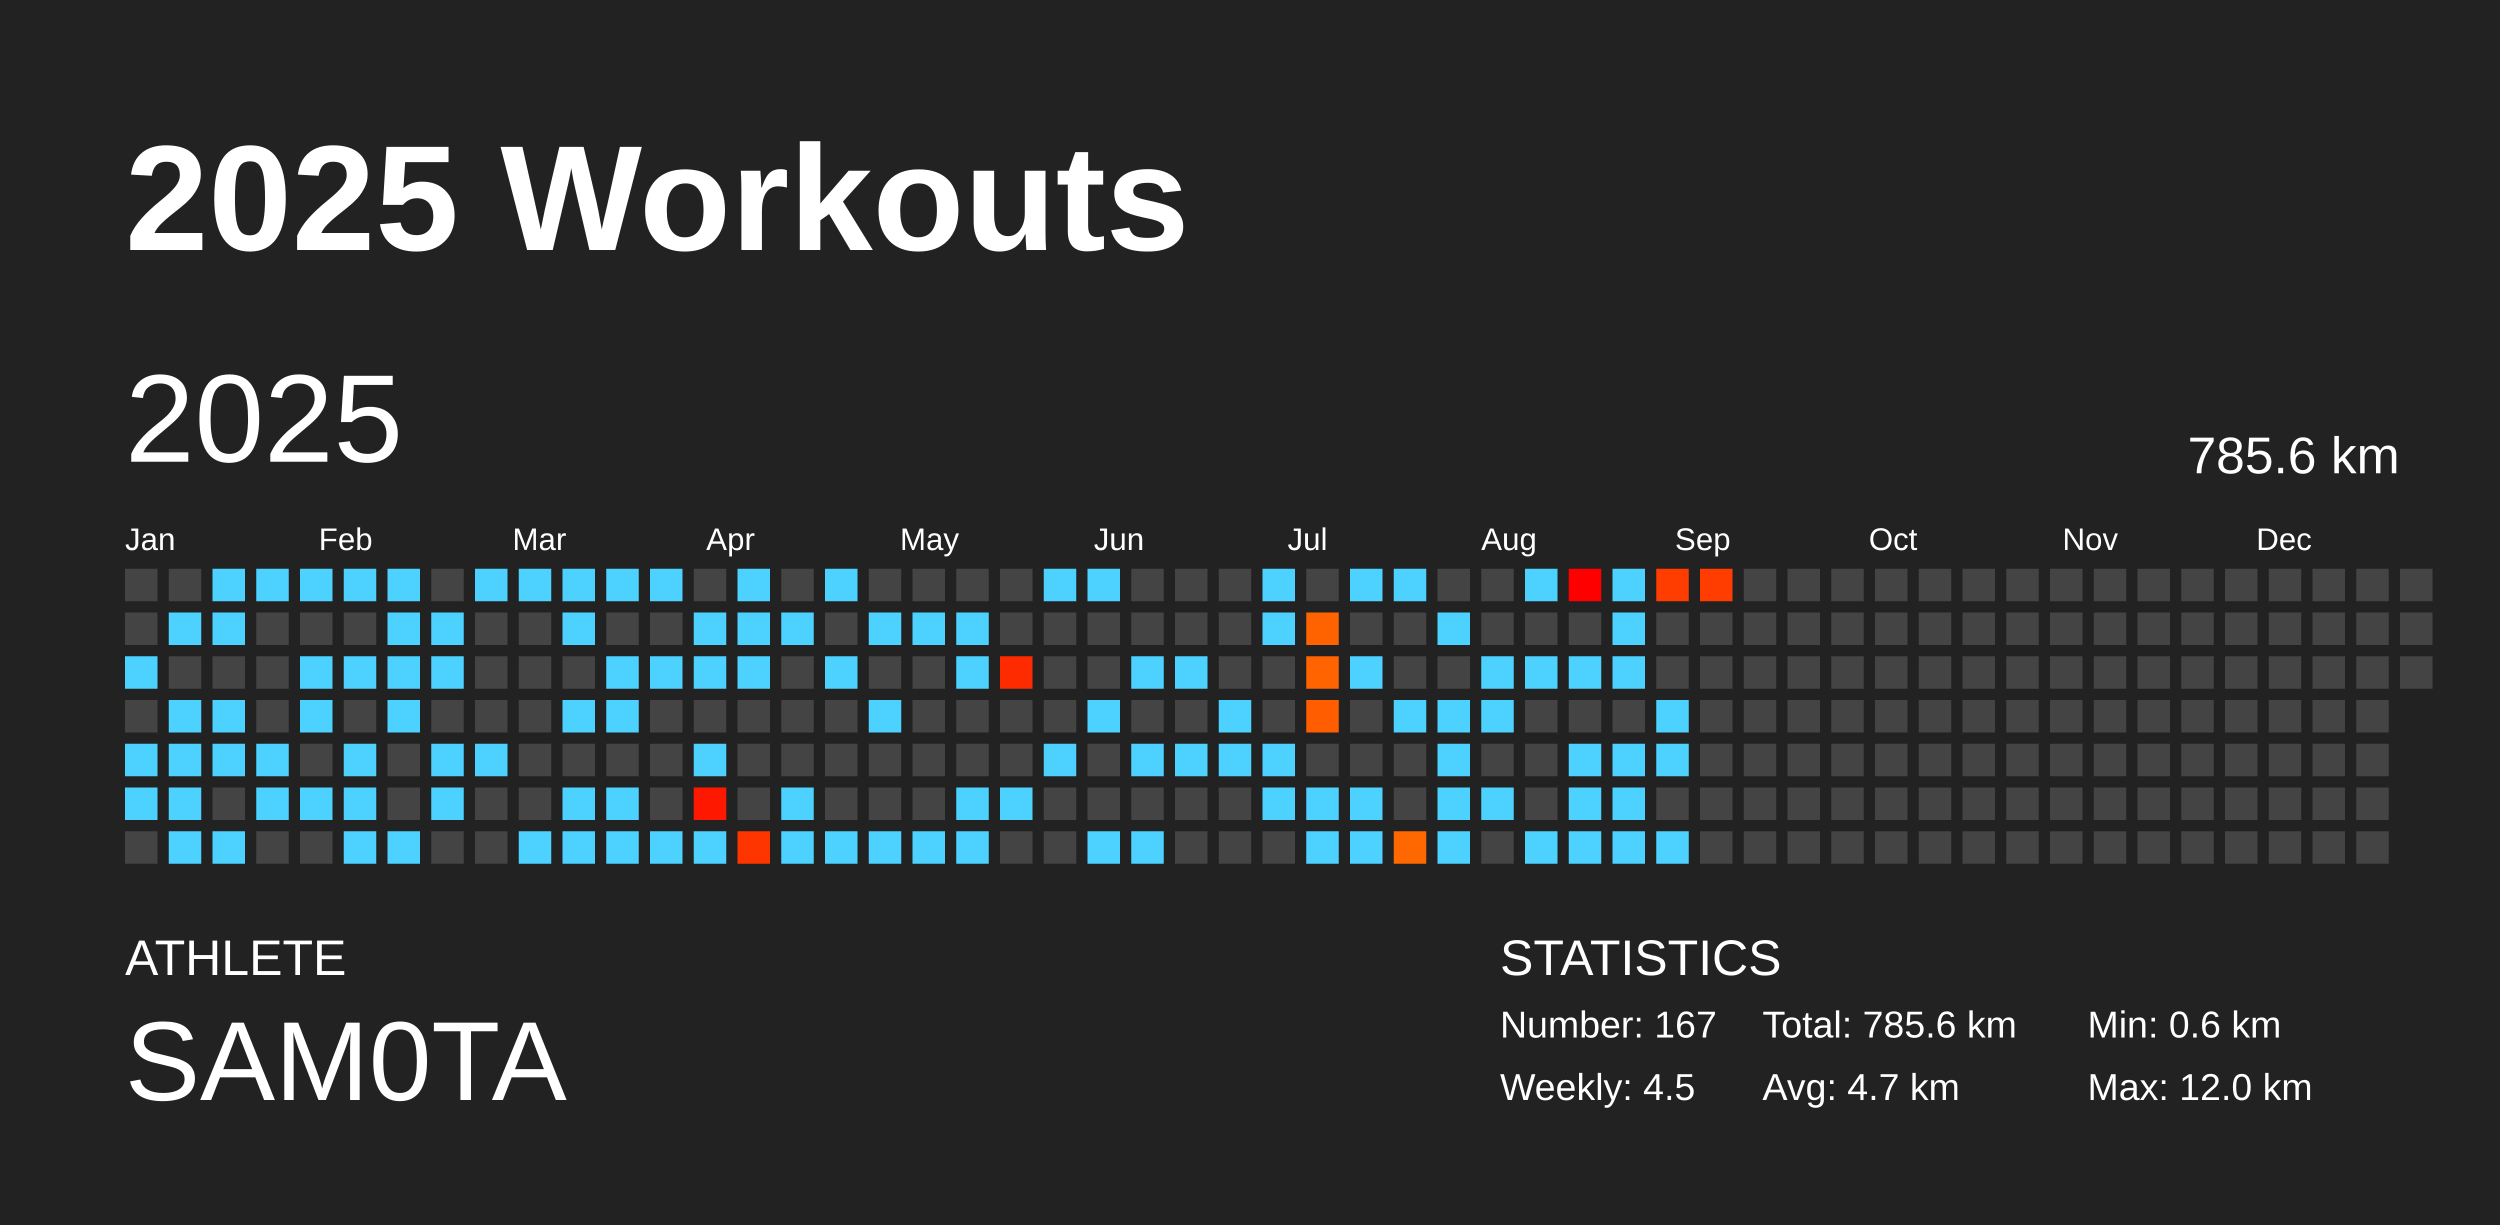
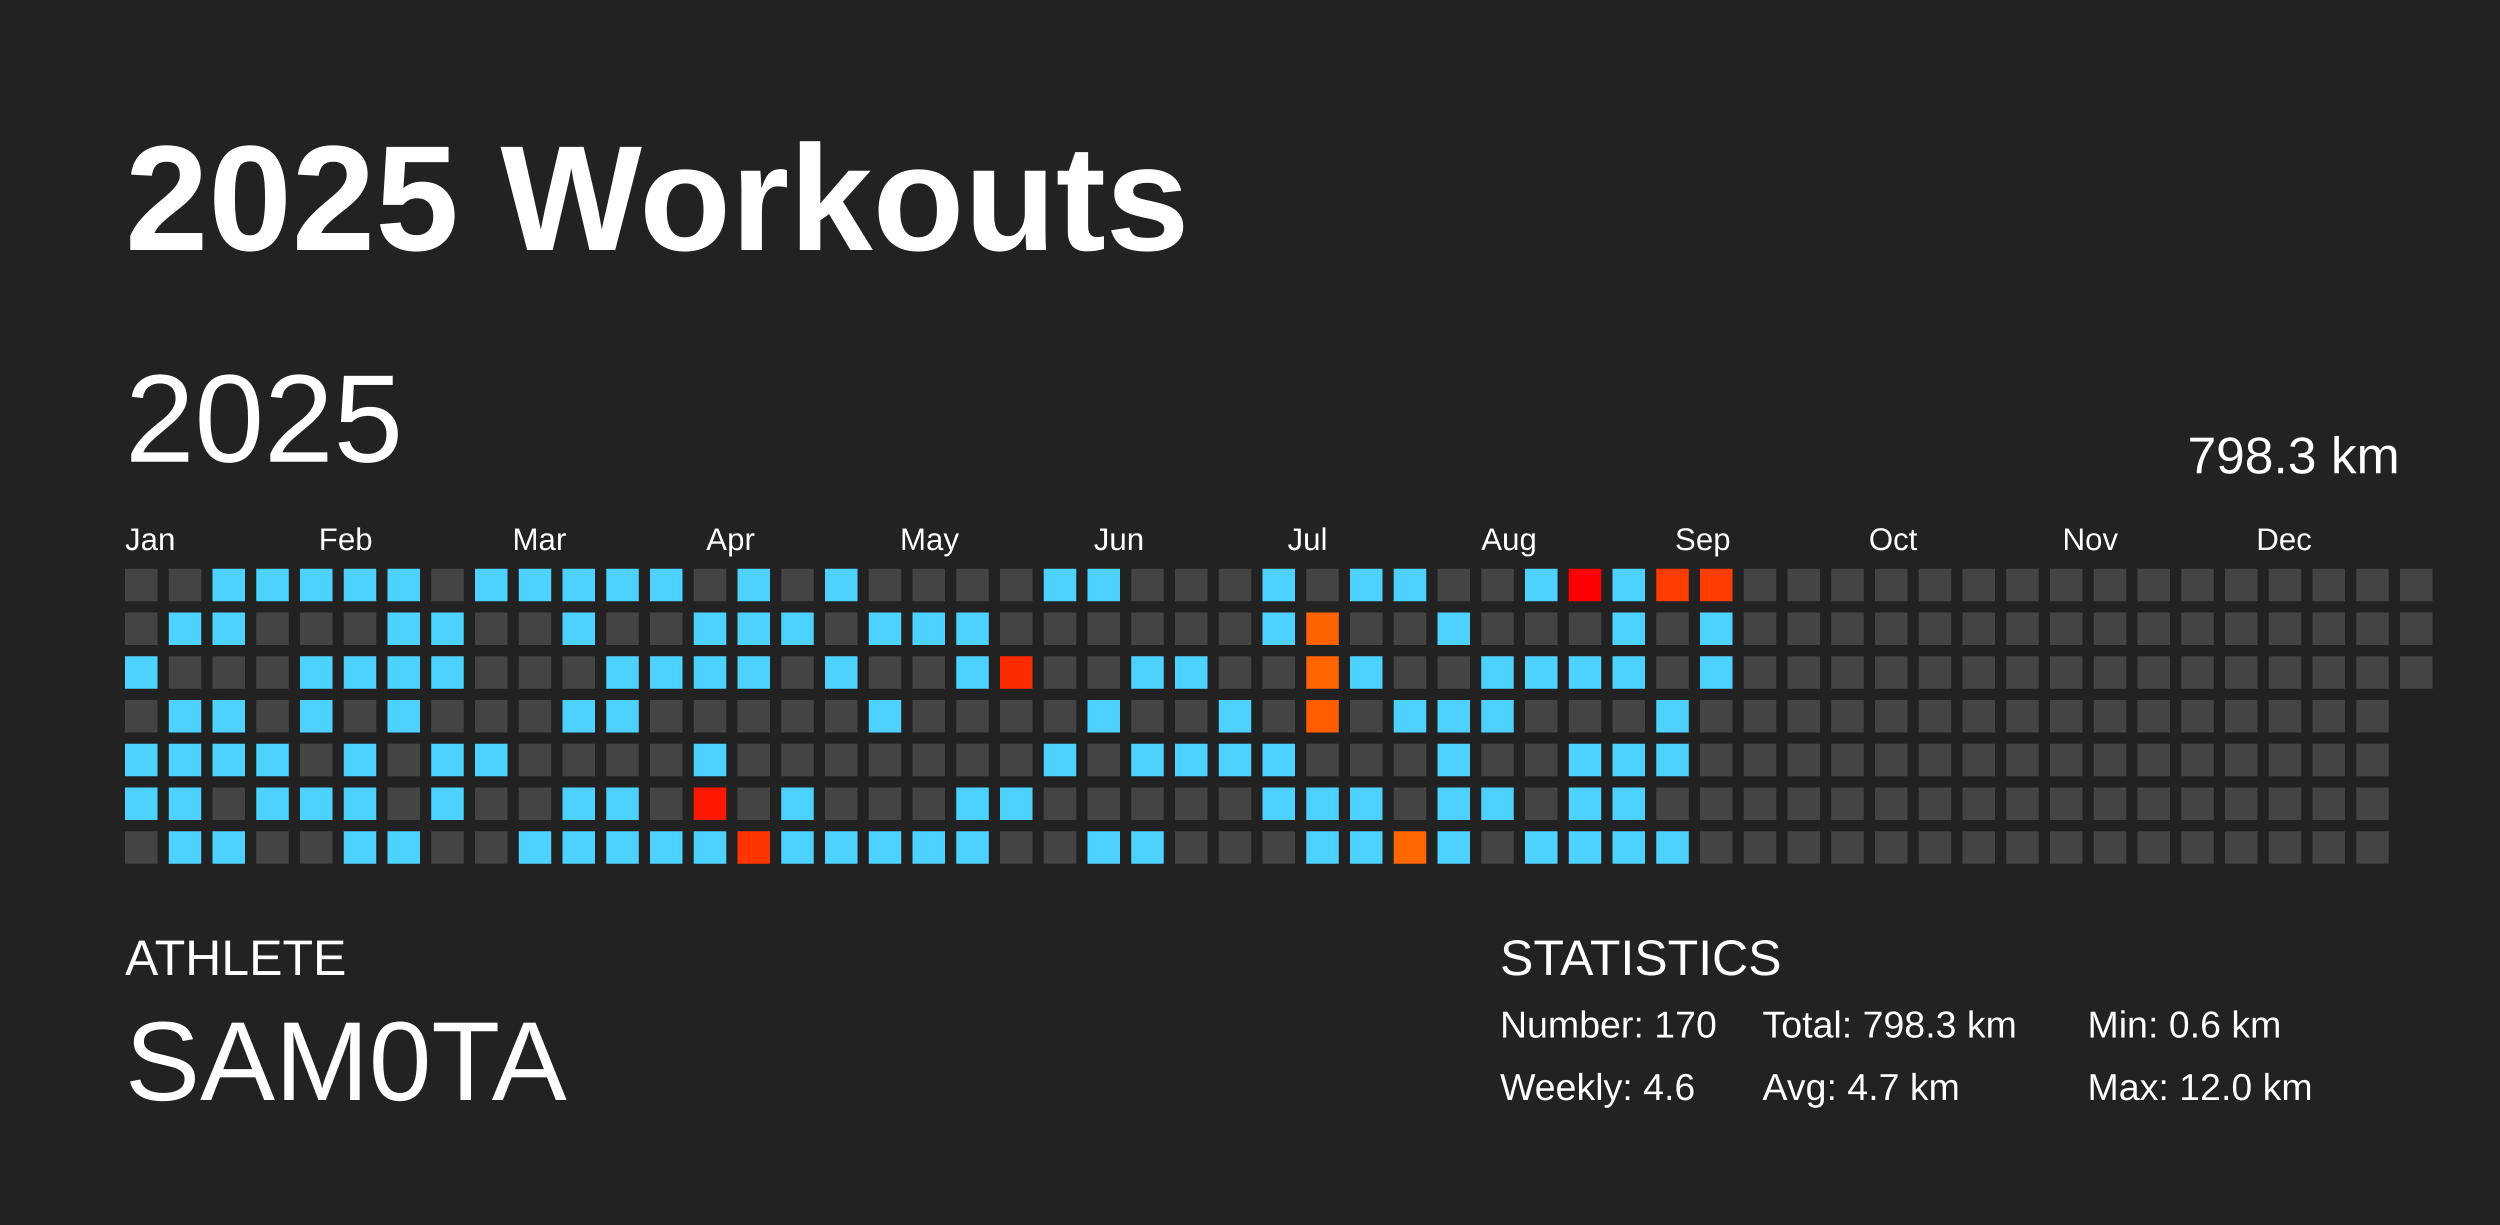
<svg xmlns="http://www.w3.org/2000/svg" baseProfile="full" height="98mm" version="1.1" viewBox="0,0,200,98" width="200mm">
  <defs />
  <rect fill="#222222" height="98" width="200" x="0" y="0" />
  <text fill="#FFFFFF" style="font-size:12px; font-family:Arial; font-weight:bold;" x="10" y="20">2025 Workouts</text>
  <text fill="#FFFFFF" style="font-size:4px; font-family:Arial" x="10" y="78">ATHLETE</text>
  <text fill="#FFFFFF" style="font-size:9px; font-family:Arial" x="10" y="88">SAM0TA</text>
  <text fill="#FFFFFF" style="font-size:4px; font-family:Arial" x="120" y="78">STATISTICS</text>
-   <text fill="#FFFFFF" style="font-size:3px; font-family:Arial" x="120" y="83">Number: 167</text>
-   <text fill="#FFFFFF" style="font-size:3px; font-family:Arial" x="120" y="88">Weekly: 4.5</text>
-   <text fill="#FFFFFF" style="font-size:3px; font-family:Arial" x="141" y="83">Total: 785.6 km</text>
+   <text fill="#FFFFFF" style="font-size:3px; font-family:Arial" x="120" y="83">Number: 170</text>
+   <text fill="#FFFFFF" style="font-size:3px; font-family:Arial" x="120" y="88">Weekly: 4.6</text>
+   <text fill="#FFFFFF" style="font-size:3px; font-family:Arial" x="141" y="83">Total: 798.3 km</text>
  <text fill="#FFFFFF" style="font-size:3px; font-family:Arial" x="141" y="88">Avg: 4.7 km</text>
  <text fill="#FFFFFF" style="font-size:3px; font-family:Arial" x="167" y="83">Min: 0.6 km</text>
  <text fill="#FFFFFF" style="font-size:3px; font-family:Arial" x="167" y="88">Max: 12.0 km</text>
  <text dominant-baseline="hanging" fill="#FFFFFF" style="font-size:10.0px; font-family:Arial;" x="10" y="30">2025</text>
-   <text dominant-baseline="hanging" fill="#FFFFFF" style="font-size:4.125px; font-family:Arial;" x="175" y="35">785.6 km</text>
+   <text dominant-baseline="hanging" fill="#FFFFFF" style="font-size:4.125px; font-family:Arial;" x="175" y="35">798.3 km</text>
  <text fill="#FFFFFF" style="font-size:2.5px; font-family:Arial" x="10.0" y="44">Jan</text>
  <text fill="#FFFFFF" style="font-size:2.5px; font-family:Arial" x="25.5" y="44">Feb</text>
  <text fill="#FFFFFF" style="font-size:2.5px; font-family:Arial" x="41.0" y="44">Mar</text>
  <text fill="#FFFFFF" style="font-size:2.5px; font-family:Arial" x="56.5" y="44">Apr</text>
  <text fill="#FFFFFF" style="font-size:2.5px; font-family:Arial" x="72.0" y="44">May</text>
  <text fill="#FFFFFF" style="font-size:2.5px; font-family:Arial" x="87.5" y="44">Jun</text>
  <text fill="#FFFFFF" style="font-size:2.5px; font-family:Arial" x="103.0" y="44">Jul</text>
  <text fill="#FFFFFF" style="font-size:2.5px; font-family:Arial" x="118.5" y="44">Aug</text>
  <text fill="#FFFFFF" style="font-size:2.5px; font-family:Arial" x="134.0" y="44">Sep</text>
  <text fill="#FFFFFF" style="font-size:2.5px; font-family:Arial" x="149.5" y="44">Oct</text>
  <text fill="#FFFFFF" style="font-size:2.5px; font-family:Arial" x="165.0" y="44">Nov</text>
  <text fill="#FFFFFF" style="font-size:2.5px; font-family:Arial" x="180.5" y="44">Dec</text>
  <rect fill="#444444" height="2.6" width="2.6" x="10.0" y="45.5" />
  <rect fill="#444444" height="2.6" width="2.6" x="10.0" y="49.0" />
  <rect fill="#4dd2ff" height="2.6" width="2.6" x="10.0" y="52.5" />
  <rect fill="#444444" height="2.6" width="2.6" x="10.0" y="56.0" />
  <rect fill="#4dd2ff" height="2.6" width="2.6" x="10.0" y="59.5" />
  <rect fill="#4dd2ff" height="2.6" width="2.6" x="10.0" y="63.0" />
  <rect fill="#444444" height="2.6" width="2.6" x="10.0" y="66.5" />
  <rect fill="#444444" height="2.6" width="2.6" x="13.5" y="45.5" />
  <rect fill="#4dd2ff" height="2.6" width="2.6" x="13.5" y="49.0" />
  <rect fill="#444444" height="2.6" width="2.6" x="13.5" y="52.5" />
  <rect fill="#4dd2ff" height="2.6" width="2.6" x="13.5" y="56.0" />
  <rect fill="#4dd2ff" height="2.6" width="2.6" x="13.5" y="59.5" />
  <rect fill="#4dd2ff" height="2.6" width="2.6" x="13.5" y="63.0" />
  <rect fill="#4dd2ff" height="2.6" width="2.6" x="13.5" y="66.5" />
  <rect fill="#4dd2ff" height="2.6" width="2.6" x="17.0" y="45.5" />
  <rect fill="#4dd2ff" height="2.6" width="2.6" x="17.0" y="49.0" />
  <rect fill="#444444" height="2.6" width="2.6" x="17.0" y="52.5" />
  <rect fill="#4dd2ff" height="2.6" width="2.6" x="17.0" y="56.0" />
  <rect fill="#4dd2ff" height="2.6" width="2.6" x="17.0" y="59.5" />
  <rect fill="#444444" height="2.6" width="2.6" x="17.0" y="63.0" />
  <rect fill="#4dd2ff" height="2.6" width="2.6" x="17.0" y="66.5" />
  <rect fill="#4dd2ff" height="2.6" width="2.6" x="20.5" y="45.5" />
  <rect fill="#444444" height="2.6" width="2.6" x="20.5" y="49.0" />
  <rect fill="#444444" height="2.6" width="2.6" x="20.5" y="52.5" />
  <rect fill="#444444" height="2.6" width="2.6" x="20.5" y="56.0" />
  <rect fill="#4dd2ff" height="2.6" width="2.6" x="20.5" y="59.5" />
  <rect fill="#4dd2ff" height="2.6" width="2.6" x="20.5" y="63.0" />
  <rect fill="#444444" height="2.6" width="2.6" x="20.5" y="66.5" />
  <rect fill="#4dd2ff" height="2.6" width="2.6" x="24.0" y="45.5" />
  <rect fill="#444444" height="2.6" width="2.6" x="24.0" y="49.0" />
  <rect fill="#4dd2ff" height="2.6" width="2.6" x="24.0" y="52.5" />
  <rect fill="#4dd2ff" height="2.6" width="2.6" x="24.0" y="56.0" />
  <rect fill="#444444" height="2.6" width="2.6" x="24.0" y="59.5" />
  <rect fill="#4dd2ff" height="2.6" width="2.6" x="24.0" y="63.0" />
  <rect fill="#444444" height="2.6" width="2.6" x="24.0" y="66.5" />
  <rect fill="#4dd2ff" height="2.6" width="2.6" x="27.5" y="45.5" />
  <rect fill="#444444" height="2.6" width="2.6" x="27.5" y="49.0" />
  <rect fill="#4dd2ff" height="2.6" width="2.6" x="27.5" y="52.5" />
  <rect fill="#444444" height="2.6" width="2.6" x="27.5" y="56.0" />
  <rect fill="#4dd2ff" height="2.6" width="2.6" x="27.5" y="59.5" />
  <rect fill="#4dd2ff" height="2.6" width="2.6" x="27.5" y="63.0" />
  <rect fill="#4dd2ff" height="2.6" width="2.6" x="27.5" y="66.5" />
  <rect fill="#4dd2ff" height="2.6" width="2.6" x="31.0" y="45.5" />
  <rect fill="#4dd2ff" height="2.6" width="2.6" x="31.0" y="49.0" />
  <rect fill="#4dd2ff" height="2.6" width="2.6" x="31.0" y="52.5" />
  <rect fill="#4dd2ff" height="2.6" width="2.6" x="31.0" y="56.0" />
  <rect fill="#444444" height="2.6" width="2.6" x="31.0" y="59.5" />
  <rect fill="#444444" height="2.6" width="2.6" x="31.0" y="63.0" />
  <rect fill="#4dd2ff" height="2.6" width="2.6" x="31.0" y="66.5" />
  <rect fill="#444444" height="2.6" width="2.6" x="34.5" y="45.5" />
  <rect fill="#4dd2ff" height="2.6" width="2.6" x="34.5" y="49.0" />
  <rect fill="#4dd2ff" height="2.6" width="2.6" x="34.5" y="52.5" />
  <rect fill="#444444" height="2.6" width="2.6" x="34.5" y="56.0" />
  <rect fill="#4dd2ff" height="2.6" width="2.6" x="34.5" y="59.5" />
  <rect fill="#4dd2ff" height="2.6" width="2.6" x="34.5" y="63.0" />
  <rect fill="#444444" height="2.6" width="2.6" x="34.5" y="66.5" />
  <rect fill="#4dd2ff" height="2.6" width="2.6" x="38.0" y="45.5" />
  <rect fill="#444444" height="2.6" width="2.6" x="38.0" y="49.0" />
  <rect fill="#444444" height="2.6" width="2.6" x="38.0" y="52.5" />
  <rect fill="#444444" height="2.6" width="2.6" x="38.0" y="56.0" />
  <rect fill="#4dd2ff" height="2.6" width="2.6" x="38.0" y="59.5" />
  <rect fill="#444444" height="2.6" width="2.6" x="38.0" y="63.0" />
  <rect fill="#444444" height="2.6" width="2.6" x="38.0" y="66.5" />
  <rect fill="#4dd2ff" height="2.6" width="2.6" x="41.5" y="45.5" />
  <rect fill="#444444" height="2.6" width="2.6" x="41.5" y="49.0" />
  <rect fill="#444444" height="2.6" width="2.6" x="41.5" y="52.5" />
  <rect fill="#444444" height="2.6" width="2.6" x="41.5" y="56.0" />
  <rect fill="#444444" height="2.6" width="2.6" x="41.5" y="59.5" />
  <rect fill="#444444" height="2.6" width="2.6" x="41.5" y="63.0" />
  <rect fill="#4dd2ff" height="2.6" width="2.6" x="41.5" y="66.5" />
  <rect fill="#4dd2ff" height="2.6" width="2.6" x="45.0" y="45.5" />
  <rect fill="#4dd2ff" height="2.6" width="2.6" x="45.0" y="49.0" />
  <rect fill="#444444" height="2.6" width="2.6" x="45.0" y="52.5" />
  <rect fill="#4dd2ff" height="2.6" width="2.6" x="45.0" y="56.0" />
  <rect fill="#444444" height="2.6" width="2.6" x="45.0" y="59.5" />
  <rect fill="#4dd2ff" height="2.6" width="2.6" x="45.0" y="63.0" />
  <rect fill="#4dd2ff" height="2.6" width="2.6" x="45.0" y="66.5" />
  <rect fill="#4dd2ff" height="2.6" width="2.6" x="48.5" y="45.5" />
  <rect fill="#444444" height="2.6" width="2.6" x="48.5" y="49.0" />
  <rect fill="#4dd2ff" height="2.6" width="2.6" x="48.5" y="52.5" />
  <rect fill="#4dd2ff" height="2.6" width="2.6" x="48.5" y="56.0" />
  <rect fill="#444444" height="2.6" width="2.6" x="48.5" y="59.5" />
  <rect fill="#4dd2ff" height="2.6" width="2.6" x="48.5" y="63.0" />
  <rect fill="#4dd2ff" height="2.6" width="2.6" x="48.5" y="66.5" />
  <rect fill="#4dd2ff" height="2.6" width="2.6" x="52.0" y="45.5" />
  <rect fill="#444444" height="2.6" width="2.6" x="52.0" y="49.0" />
  <rect fill="#4dd2ff" height="2.6" width="2.6" x="52.0" y="52.5" />
  <rect fill="#444444" height="2.6" width="2.6" x="52.0" y="56.0" />
  <rect fill="#444444" height="2.6" width="2.6" x="52.0" y="59.5" />
  <rect fill="#444444" height="2.6" width="2.6" x="52.0" y="63.0" />
  <rect fill="#4dd2ff" height="2.6" width="2.6" x="52.0" y="66.5" />
  <rect fill="#444444" height="2.6" width="2.6" x="55.5" y="45.5" />
  <rect fill="#4dd2ff" height="2.6" width="2.6" x="55.5" y="49.0" />
  <rect fill="#4dd2ff" height="2.6" width="2.6" x="55.5" y="52.5" />
  <rect fill="#444444" height="2.6" width="2.6" x="55.5" y="56.0" />
  <rect fill="#4dd2ff" height="2.6" width="2.6" x="55.5" y="59.5" />
  <rect fill="#ff1800" height="2.6" width="2.6" x="55.5" y="63.0" />
  <rect fill="#4dd2ff" height="2.6" width="2.6" x="55.5" y="66.5" />
  <rect fill="#4dd2ff" height="2.6" width="2.6" x="59.0" y="45.5" />
  <rect fill="#4dd2ff" height="2.6" width="2.6" x="59.0" y="49.0" />
  <rect fill="#4dd2ff" height="2.6" width="2.6" x="59.0" y="52.5" />
  <rect fill="#444444" height="2.6" width="2.6" x="59.0" y="56.0" />
  <rect fill="#444444" height="2.6" width="2.6" x="59.0" y="59.5" />
  <rect fill="#444444" height="2.6" width="2.6" x="59.0" y="63.0" />
  <rect fill="#ff3500" height="2.6" width="2.6" x="59.0" y="66.5" />
  <rect fill="#444444" height="2.6" width="2.6" x="62.5" y="45.5" />
  <rect fill="#4dd2ff" height="2.6" width="2.6" x="62.5" y="49.0" />
  <rect fill="#444444" height="2.6" width="2.6" x="62.5" y="52.5" />
  <rect fill="#444444" height="2.6" width="2.6" x="62.5" y="56.0" />
  <rect fill="#444444" height="2.6" width="2.6" x="62.5" y="59.5" />
  <rect fill="#4dd2ff" height="2.6" width="2.6" x="62.5" y="63.0" />
  <rect fill="#4dd2ff" height="2.6" width="2.6" x="62.5" y="66.5" />
  <rect fill="#4dd2ff" height="2.6" width="2.6" x="66.0" y="45.5" />
  <rect fill="#444444" height="2.6" width="2.6" x="66.0" y="49.0" />
  <rect fill="#4dd2ff" height="2.6" width="2.6" x="66.0" y="52.5" />
  <rect fill="#444444" height="2.6" width="2.6" x="66.0" y="56.0" />
  <rect fill="#444444" height="2.6" width="2.6" x="66.0" y="59.5" />
  <rect fill="#444444" height="2.6" width="2.6" x="66.0" y="63.0" />
  <rect fill="#4dd2ff" height="2.6" width="2.6" x="66.0" y="66.5" />
  <rect fill="#444444" height="2.6" width="2.6" x="69.5" y="45.5" />
  <rect fill="#4dd2ff" height="2.6" width="2.6" x="69.5" y="49.0" />
  <rect fill="#444444" height="2.6" width="2.6" x="69.5" y="52.5" />
  <rect fill="#4dd2ff" height="2.6" width="2.6" x="69.5" y="56.0" />
  <rect fill="#444444" height="2.6" width="2.6" x="69.5" y="59.5" />
  <rect fill="#444444" height="2.6" width="2.6" x="69.5" y="63.0" />
  <rect fill="#4dd2ff" height="2.6" width="2.6" x="69.5" y="66.5" />
  <rect fill="#444444" height="2.6" width="2.6" x="73.0" y="45.5" />
  <rect fill="#4dd2ff" height="2.6" width="2.6" x="73.0" y="49.0" />
  <rect fill="#444444" height="2.6" width="2.6" x="73.0" y="52.5" />
  <rect fill="#444444" height="2.6" width="2.6" x="73.0" y="56.0" />
  <rect fill="#444444" height="2.6" width="2.6" x="73.0" y="59.5" />
  <rect fill="#444444" height="2.6" width="2.6" x="73.0" y="63.0" />
  <rect fill="#4dd2ff" height="2.6" width="2.6" x="73.0" y="66.5" />
  <rect fill="#444444" height="2.6" width="2.6" x="76.5" y="45.5" />
  <rect fill="#4dd2ff" height="2.6" width="2.6" x="76.5" y="49.0" />
  <rect fill="#4dd2ff" height="2.6" width="2.6" x="76.5" y="52.5" />
  <rect fill="#444444" height="2.6" width="2.6" x="76.5" y="56.0" />
  <rect fill="#444444" height="2.6" width="2.6" x="76.5" y="59.5" />
  <rect fill="#4dd2ff" height="2.6" width="2.6" x="76.5" y="63.0" />
  <rect fill="#4dd2ff" height="2.6" width="2.6" x="76.5" y="66.5" />
  <rect fill="#444444" height="2.6" width="2.6" x="80.0" y="45.5" />
  <rect fill="#444444" height="2.6" width="2.6" x="80.0" y="49.0" />
  <rect fill="#ff2b00" height="2.6" width="2.6" x="80.0" y="52.5" />
  <rect fill="#444444" height="2.6" width="2.6" x="80.0" y="56.0" />
  <rect fill="#444444" height="2.6" width="2.6" x="80.0" y="59.5" />
  <rect fill="#4dd2ff" height="2.6" width="2.6" x="80.0" y="63.0" />
  <rect fill="#444444" height="2.6" width="2.6" x="80.0" y="66.5" />
  <rect fill="#4dd2ff" height="2.6" width="2.6" x="83.5" y="45.5" />
  <rect fill="#444444" height="2.6" width="2.6" x="83.5" y="49.0" />
  <rect fill="#444444" height="2.6" width="2.6" x="83.5" y="52.5" />
  <rect fill="#444444" height="2.6" width="2.6" x="83.5" y="56.0" />
  <rect fill="#4dd2ff" height="2.6" width="2.6" x="83.5" y="59.5" />
  <rect fill="#444444" height="2.6" width="2.6" x="83.5" y="63.0" />
  <rect fill="#444444" height="2.6" width="2.6" x="83.5" y="66.5" />
  <rect fill="#4dd2ff" height="2.6" width="2.6" x="87.0" y="45.5" />
  <rect fill="#444444" height="2.6" width="2.6" x="87.0" y="49.0" />
  <rect fill="#444444" height="2.6" width="2.6" x="87.0" y="52.5" />
  <rect fill="#4dd2ff" height="2.6" width="2.6" x="87.0" y="56.0" />
  <rect fill="#444444" height="2.6" width="2.6" x="87.0" y="59.5" />
  <rect fill="#444444" height="2.6" width="2.6" x="87.0" y="63.0" />
  <rect fill="#4dd2ff" height="2.6" width="2.6" x="87.0" y="66.5" />
  <rect fill="#444444" height="2.6" width="2.6" x="90.5" y="45.5" />
  <rect fill="#444444" height="2.6" width="2.6" x="90.5" y="49.0" />
  <rect fill="#4dd2ff" height="2.6" width="2.6" x="90.5" y="52.5" />
  <rect fill="#444444" height="2.6" width="2.6" x="90.5" y="56.0" />
  <rect fill="#4dd2ff" height="2.6" width="2.6" x="90.5" y="59.5" />
  <rect fill="#444444" height="2.6" width="2.6" x="90.5" y="63.0" />
  <rect fill="#4dd2ff" height="2.6" width="2.6" x="90.5" y="66.5" />
  <rect fill="#444444" height="2.6" width="2.6" x="94.0" y="45.5" />
  <rect fill="#444444" height="2.6" width="2.6" x="94.0" y="49.0" />
  <rect fill="#4dd2ff" height="2.6" width="2.6" x="94.0" y="52.5" />
  <rect fill="#444444" height="2.6" width="2.6" x="94.0" y="56.0" />
  <rect fill="#4dd2ff" height="2.6" width="2.6" x="94.0" y="59.5" />
  <rect fill="#444444" height="2.6" width="2.6" x="94.0" y="63.0" />
  <rect fill="#444444" height="2.6" width="2.6" x="94.0" y="66.5" />
  <rect fill="#444444" height="2.6" width="2.6" x="97.5" y="45.5" />
  <rect fill="#444444" height="2.6" width="2.6" x="97.5" y="49.0" />
  <rect fill="#444444" height="2.6" width="2.6" x="97.5" y="52.5" />
  <rect fill="#4dd2ff" height="2.6" width="2.6" x="97.5" y="56.0" />
  <rect fill="#4dd2ff" height="2.6" width="2.6" x="97.5" y="59.5" />
  <rect fill="#444444" height="2.6" width="2.6" x="97.5" y="63.0" />
  <rect fill="#444444" height="2.6" width="2.6" x="97.5" y="66.5" />
  <rect fill="#4dd2ff" height="2.6" width="2.6" x="101.0" y="45.5" />
  <rect fill="#4dd2ff" height="2.6" width="2.6" x="101.0" y="49.0" />
  <rect fill="#444444" height="2.6" width="2.6" x="101.0" y="52.5" />
  <rect fill="#444444" height="2.6" width="2.6" x="101.0" y="56.0" />
  <rect fill="#4dd2ff" height="2.6" width="2.6" x="101.0" y="59.5" />
  <rect fill="#4dd2ff" height="2.6" width="2.6" x="101.0" y="63.0" />
  <rect fill="#444444" height="2.6" width="2.6" x="101.0" y="66.5" />
  <rect fill="#444444" height="2.6" width="2.6" x="104.5" y="45.5" />
  <rect fill="#ff6300" height="2.6" width="2.6" x="104.5" y="49.0" />
  <rect fill="#ff6400" height="2.6" width="2.6" x="104.5" y="52.5" />
  <rect fill="#ff5d00" height="2.6" width="2.6" x="104.5" y="56.0" />
  <rect fill="#444444" height="2.6" width="2.6" x="104.5" y="59.5" />
  <rect fill="#4dd2ff" height="2.6" width="2.6" x="104.5" y="63.0" />
  <rect fill="#4dd2ff" height="2.6" width="2.6" x="104.5" y="66.5" />
  <rect fill="#4dd2ff" height="2.6" width="2.6" x="108.0" y="45.5" />
  <rect fill="#444444" height="2.6" width="2.6" x="108.0" y="49.0" />
  <rect fill="#4dd2ff" height="2.6" width="2.6" x="108.0" y="52.5" />
  <rect fill="#444444" height="2.6" width="2.6" x="108.0" y="56.0" />
  <rect fill="#444444" height="2.6" width="2.6" x="108.0" y="59.5" />
  <rect fill="#4dd2ff" height="2.6" width="2.6" x="108.0" y="63.0" />
  <rect fill="#4dd2ff" height="2.6" width="2.6" x="108.0" y="66.5" />
  <rect fill="#4dd2ff" height="2.6" width="2.6" x="111.5" y="45.5" />
  <rect fill="#444444" height="2.6" width="2.6" x="111.5" y="49.0" />
  <rect fill="#444444" height="2.6" width="2.6" x="111.5" y="52.5" />
  <rect fill="#4dd2ff" height="2.6" width="2.6" x="111.5" y="56.0" />
  <rect fill="#444444" height="2.6" width="2.6" x="111.5" y="59.5" />
  <rect fill="#444444" height="2.6" width="2.6" x="111.5" y="63.0" />
  <rect fill="#ff6800" height="2.6" width="2.6" x="111.5" y="66.5" />
  <rect fill="#444444" height="2.6" width="2.6" x="115.0" y="45.5" />
  <rect fill="#4dd2ff" height="2.6" width="2.6" x="115.0" y="49.0" />
  <rect fill="#444444" height="2.6" width="2.6" x="115.0" y="52.5" />
  <rect fill="#4dd2ff" height="2.6" width="2.6" x="115.0" y="56.0" />
  <rect fill="#4dd2ff" height="2.6" width="2.6" x="115.0" y="59.5" />
  <rect fill="#4dd2ff" height="2.6" width="2.6" x="115.0" y="63.0" />
  <rect fill="#4dd2ff" height="2.6" width="2.6" x="115.0" y="66.5" />
  <rect fill="#444444" height="2.6" width="2.6" x="118.5" y="45.5" />
  <rect fill="#444444" height="2.6" width="2.6" x="118.5" y="49.0" />
  <rect fill="#4dd2ff" height="2.6" width="2.6" x="118.5" y="52.5" />
  <rect fill="#4dd2ff" height="2.6" width="2.6" x="118.5" y="56.0" />
  <rect fill="#444444" height="2.6" width="2.6" x="118.5" y="59.5" />
  <rect fill="#4dd2ff" height="2.6" width="2.6" x="118.5" y="63.0" />
  <rect fill="#444444" height="2.6" width="2.6" x="118.5" y="66.5" />
  <rect fill="#4dd2ff" height="2.6" width="2.6" x="122.0" y="45.5" />
  <rect fill="#444444" height="2.6" width="2.6" x="122.0" y="49.0" />
  <rect fill="#4dd2ff" height="2.6" width="2.6" x="122.0" y="52.5" />
  <rect fill="#444444" height="2.6" width="2.6" x="122.0" y="56.0" />
  <rect fill="#444444" height="2.6" width="2.6" x="122.0" y="59.5" />
  <rect fill="#444444" height="2.6" width="2.6" x="122.0" y="63.0" />
  <rect fill="#4dd2ff" height="2.6" width="2.6" x="122.0" y="66.5" />
  <rect fill="#ff0000" height="2.6" width="2.6" x="125.5" y="45.5" />
  <rect fill="#444444" height="2.6" width="2.6" x="125.5" y="49.0" />
  <rect fill="#4dd2ff" height="2.6" width="2.6" x="125.5" y="52.5" />
  <rect fill="#444444" height="2.6" width="2.6" x="125.5" y="56.0" />
  <rect fill="#4dd2ff" height="2.6" width="2.6" x="125.5" y="59.5" />
  <rect fill="#4dd2ff" height="2.6" width="2.6" x="125.5" y="63.0" />
  <rect fill="#4dd2ff" height="2.6" width="2.6" x="125.5" y="66.5" />
  <rect fill="#4dd2ff" height="2.6" width="2.6" x="129.0" y="45.5" />
  <rect fill="#4dd2ff" height="2.6" width="2.6" x="129.0" y="49.0" />
  <rect fill="#4dd2ff" height="2.6" width="2.6" x="129.0" y="52.5" />
  <rect fill="#444444" height="2.6" width="2.6" x="129.0" y="56.0" />
  <rect fill="#4dd2ff" height="2.6" width="2.6" x="129.0" y="59.5" />
  <rect fill="#4dd2ff" height="2.6" width="2.6" x="129.0" y="63.0" />
  <rect fill="#4dd2ff" height="2.6" width="2.6" x="129.0" y="66.5" />
  <rect fill="#ff3d00" height="2.6" width="2.6" x="132.5" y="45.5" />
  <rect fill="#444444" height="2.6" width="2.6" x="132.5" y="49.0" />
  <rect fill="#444444" height="2.6" width="2.6" x="132.5" y="52.5" />
  <rect fill="#4dd2ff" height="2.6" width="2.6" x="132.5" y="56.0" />
  <rect fill="#4dd2ff" height="2.6" width="2.6" x="132.5" y="59.5" />
  <rect fill="#444444" height="2.6" width="2.6" x="132.5" y="63.0" />
  <rect fill="#4dd2ff" height="2.6" width="2.6" x="132.5" y="66.5" />
  <rect fill="#ff3d00" height="2.6" width="2.6" x="136.0" y="45.5" />
-   <rect fill="#444444" height="2.6" width="2.6" x="136.0" y="49.0" />
-   <rect fill="#444444" height="2.6" width="2.6" x="136.0" y="52.5" />
+   <rect fill="#4dd2ff" height="2.6" width="2.6" x="136.0" y="49.0" />
+   <rect fill="#4dd2ff" height="2.6" width="2.6" x="136.0" y="52.5" />
  <rect fill="#444444" height="2.6" width="2.6" x="136.0" y="56.0" />
  <rect fill="#444444" height="2.6" width="2.6" x="136.0" y="59.5" />
  <rect fill="#444444" height="2.6" width="2.6" x="136.0" y="63.0" />
  <rect fill="#444444" height="2.6" width="2.6" x="136.0" y="66.5" />
  <rect fill="#444444" height="2.6" width="2.6" x="139.5" y="45.5" />
  <rect fill="#444444" height="2.6" width="2.6" x="139.5" y="49.0" />
  <rect fill="#444444" height="2.6" width="2.6" x="139.5" y="52.5" />
  <rect fill="#444444" height="2.6" width="2.6" x="139.5" y="56.0" />
  <rect fill="#444444" height="2.6" width="2.6" x="139.5" y="59.5" />
  <rect fill="#444444" height="2.6" width="2.6" x="139.5" y="63.0" />
  <rect fill="#444444" height="2.6" width="2.6" x="139.5" y="66.5" />
  <rect fill="#444444" height="2.6" width="2.6" x="143.0" y="45.5" />
  <rect fill="#444444" height="2.6" width="2.6" x="143.0" y="49.0" />
  <rect fill="#444444" height="2.6" width="2.6" x="143.0" y="52.5" />
  <rect fill="#444444" height="2.6" width="2.6" x="143.0" y="56.0" />
  <rect fill="#444444" height="2.6" width="2.6" x="143.0" y="59.5" />
  <rect fill="#444444" height="2.6" width="2.6" x="143.0" y="63.0" />
  <rect fill="#444444" height="2.6" width="2.6" x="143.0" y="66.5" />
  <rect fill="#444444" height="2.6" width="2.6" x="146.5" y="45.5" />
  <rect fill="#444444" height="2.6" width="2.6" x="146.5" y="49.0" />
  <rect fill="#444444" height="2.6" width="2.6" x="146.5" y="52.5" />
  <rect fill="#444444" height="2.6" width="2.6" x="146.5" y="56.0" />
  <rect fill="#444444" height="2.6" width="2.6" x="146.5" y="59.5" />
  <rect fill="#444444" height="2.6" width="2.6" x="146.5" y="63.0" />
  <rect fill="#444444" height="2.6" width="2.6" x="146.5" y="66.5" />
  <rect fill="#444444" height="2.6" width="2.6" x="150.0" y="45.5" />
  <rect fill="#444444" height="2.6" width="2.6" x="150.0" y="49.0" />
  <rect fill="#444444" height="2.6" width="2.6" x="150.0" y="52.5" />
  <rect fill="#444444" height="2.6" width="2.6" x="150.0" y="56.0" />
  <rect fill="#444444" height="2.6" width="2.6" x="150.0" y="59.5" />
  <rect fill="#444444" height="2.6" width="2.6" x="150.0" y="63.0" />
  <rect fill="#444444" height="2.6" width="2.6" x="150.0" y="66.5" />
  <rect fill="#444444" height="2.6" width="2.6" x="153.5" y="45.5" />
  <rect fill="#444444" height="2.6" width="2.6" x="153.5" y="49.0" />
  <rect fill="#444444" height="2.6" width="2.6" x="153.5" y="52.5" />
  <rect fill="#444444" height="2.6" width="2.6" x="153.5" y="56.0" />
  <rect fill="#444444" height="2.6" width="2.6" x="153.5" y="59.5" />
  <rect fill="#444444" height="2.6" width="2.6" x="153.5" y="63.0" />
  <rect fill="#444444" height="2.6" width="2.6" x="153.5" y="66.5" />
  <rect fill="#444444" height="2.6" width="2.6" x="157.0" y="45.5" />
  <rect fill="#444444" height="2.6" width="2.6" x="157.0" y="49.0" />
  <rect fill="#444444" height="2.6" width="2.6" x="157.0" y="52.5" />
  <rect fill="#444444" height="2.6" width="2.6" x="157.0" y="56.0" />
  <rect fill="#444444" height="2.6" width="2.6" x="157.0" y="59.5" />
  <rect fill="#444444" height="2.6" width="2.6" x="157.0" y="63.0" />
  <rect fill="#444444" height="2.6" width="2.6" x="157.0" y="66.5" />
  <rect fill="#444444" height="2.6" width="2.6" x="160.5" y="45.5" />
  <rect fill="#444444" height="2.6" width="2.6" x="160.5" y="49.0" />
  <rect fill="#444444" height="2.6" width="2.6" x="160.5" y="52.5" />
  <rect fill="#444444" height="2.6" width="2.6" x="160.5" y="56.0" />
  <rect fill="#444444" height="2.6" width="2.6" x="160.5" y="59.5" />
  <rect fill="#444444" height="2.6" width="2.6" x="160.5" y="63.0" />
  <rect fill="#444444" height="2.6" width="2.6" x="160.5" y="66.5" />
  <rect fill="#444444" height="2.6" width="2.6" x="164.0" y="45.5" />
  <rect fill="#444444" height="2.6" width="2.6" x="164.0" y="49.0" />
  <rect fill="#444444" height="2.6" width="2.6" x="164.0" y="52.5" />
  <rect fill="#444444" height="2.6" width="2.6" x="164.0" y="56.0" />
  <rect fill="#444444" height="2.6" width="2.6" x="164.0" y="59.5" />
  <rect fill="#444444" height="2.6" width="2.6" x="164.0" y="63.0" />
  <rect fill="#444444" height="2.6" width="2.6" x="164.0" y="66.5" />
  <rect fill="#444444" height="2.6" width="2.6" x="167.5" y="45.5" />
  <rect fill="#444444" height="2.6" width="2.6" x="167.5" y="49.0" />
  <rect fill="#444444" height="2.6" width="2.6" x="167.5" y="52.5" />
  <rect fill="#444444" height="2.6" width="2.6" x="167.5" y="56.0" />
  <rect fill="#444444" height="2.6" width="2.6" x="167.5" y="59.5" />
  <rect fill="#444444" height="2.6" width="2.6" x="167.5" y="63.0" />
  <rect fill="#444444" height="2.6" width="2.6" x="167.5" y="66.5" />
  <rect fill="#444444" height="2.6" width="2.6" x="171.0" y="45.5" />
  <rect fill="#444444" height="2.6" width="2.6" x="171.0" y="49.0" />
  <rect fill="#444444" height="2.6" width="2.6" x="171.0" y="52.5" />
  <rect fill="#444444" height="2.6" width="2.6" x="171.0" y="56.0" />
  <rect fill="#444444" height="2.6" width="2.6" x="171.0" y="59.5" />
  <rect fill="#444444" height="2.6" width="2.6" x="171.0" y="63.0" />
  <rect fill="#444444" height="2.6" width="2.6" x="171.0" y="66.5" />
  <rect fill="#444444" height="2.6" width="2.6" x="174.5" y="45.5" />
  <rect fill="#444444" height="2.6" width="2.6" x="174.5" y="49.0" />
  <rect fill="#444444" height="2.6" width="2.6" x="174.5" y="52.5" />
  <rect fill="#444444" height="2.6" width="2.6" x="174.5" y="56.0" />
  <rect fill="#444444" height="2.6" width="2.6" x="174.5" y="59.5" />
  <rect fill="#444444" height="2.6" width="2.6" x="174.5" y="63.0" />
  <rect fill="#444444" height="2.6" width="2.6" x="174.5" y="66.5" />
  <rect fill="#444444" height="2.6" width="2.6" x="178.0" y="45.5" />
  <rect fill="#444444" height="2.6" width="2.6" x="178.0" y="49.0" />
  <rect fill="#444444" height="2.6" width="2.6" x="178.0" y="52.5" />
  <rect fill="#444444" height="2.6" width="2.6" x="178.0" y="56.0" />
  <rect fill="#444444" height="2.6" width="2.6" x="178.0" y="59.5" />
  <rect fill="#444444" height="2.6" width="2.6" x="178.0" y="63.0" />
  <rect fill="#444444" height="2.6" width="2.6" x="178.0" y="66.5" />
  <rect fill="#444444" height="2.6" width="2.6" x="181.5" y="45.5" />
  <rect fill="#444444" height="2.6" width="2.6" x="181.5" y="49.0" />
  <rect fill="#444444" height="2.6" width="2.6" x="181.5" y="52.5" />
  <rect fill="#444444" height="2.6" width="2.6" x="181.5" y="56.0" />
  <rect fill="#444444" height="2.6" width="2.6" x="181.5" y="59.5" />
  <rect fill="#444444" height="2.6" width="2.6" x="181.5" y="63.0" />
  <rect fill="#444444" height="2.6" width="2.6" x="181.5" y="66.5" />
  <rect fill="#444444" height="2.6" width="2.6" x="185.0" y="45.5" />
  <rect fill="#444444" height="2.6" width="2.6" x="185.0" y="49.0" />
  <rect fill="#444444" height="2.6" width="2.6" x="185.0" y="52.5" />
  <rect fill="#444444" height="2.6" width="2.6" x="185.0" y="56.0" />
  <rect fill="#444444" height="2.6" width="2.6" x="185.0" y="59.5" />
  <rect fill="#444444" height="2.6" width="2.6" x="185.0" y="63.0" />
  <rect fill="#444444" height="2.6" width="2.6" x="185.0" y="66.5" />
  <rect fill="#444444" height="2.6" width="2.6" x="188.5" y="45.5" />
  <rect fill="#444444" height="2.6" width="2.6" x="188.5" y="49.0" />
  <rect fill="#444444" height="2.6" width="2.6" x="188.5" y="52.5" />
  <rect fill="#444444" height="2.6" width="2.6" x="188.5" y="56.0" />
  <rect fill="#444444" height="2.6" width="2.6" x="188.5" y="59.5" />
  <rect fill="#444444" height="2.6" width="2.6" x="188.5" y="63.0" />
  <rect fill="#444444" height="2.6" width="2.6" x="188.5" y="66.5" />
  <rect fill="#444444" height="2.6" width="2.6" x="192.0" y="45.5" />
  <rect fill="#444444" height="2.6" width="2.6" x="192.0" y="49.0" />
  <rect fill="#444444" height="2.6" width="2.6" x="192.0" y="52.5" />
</svg>
